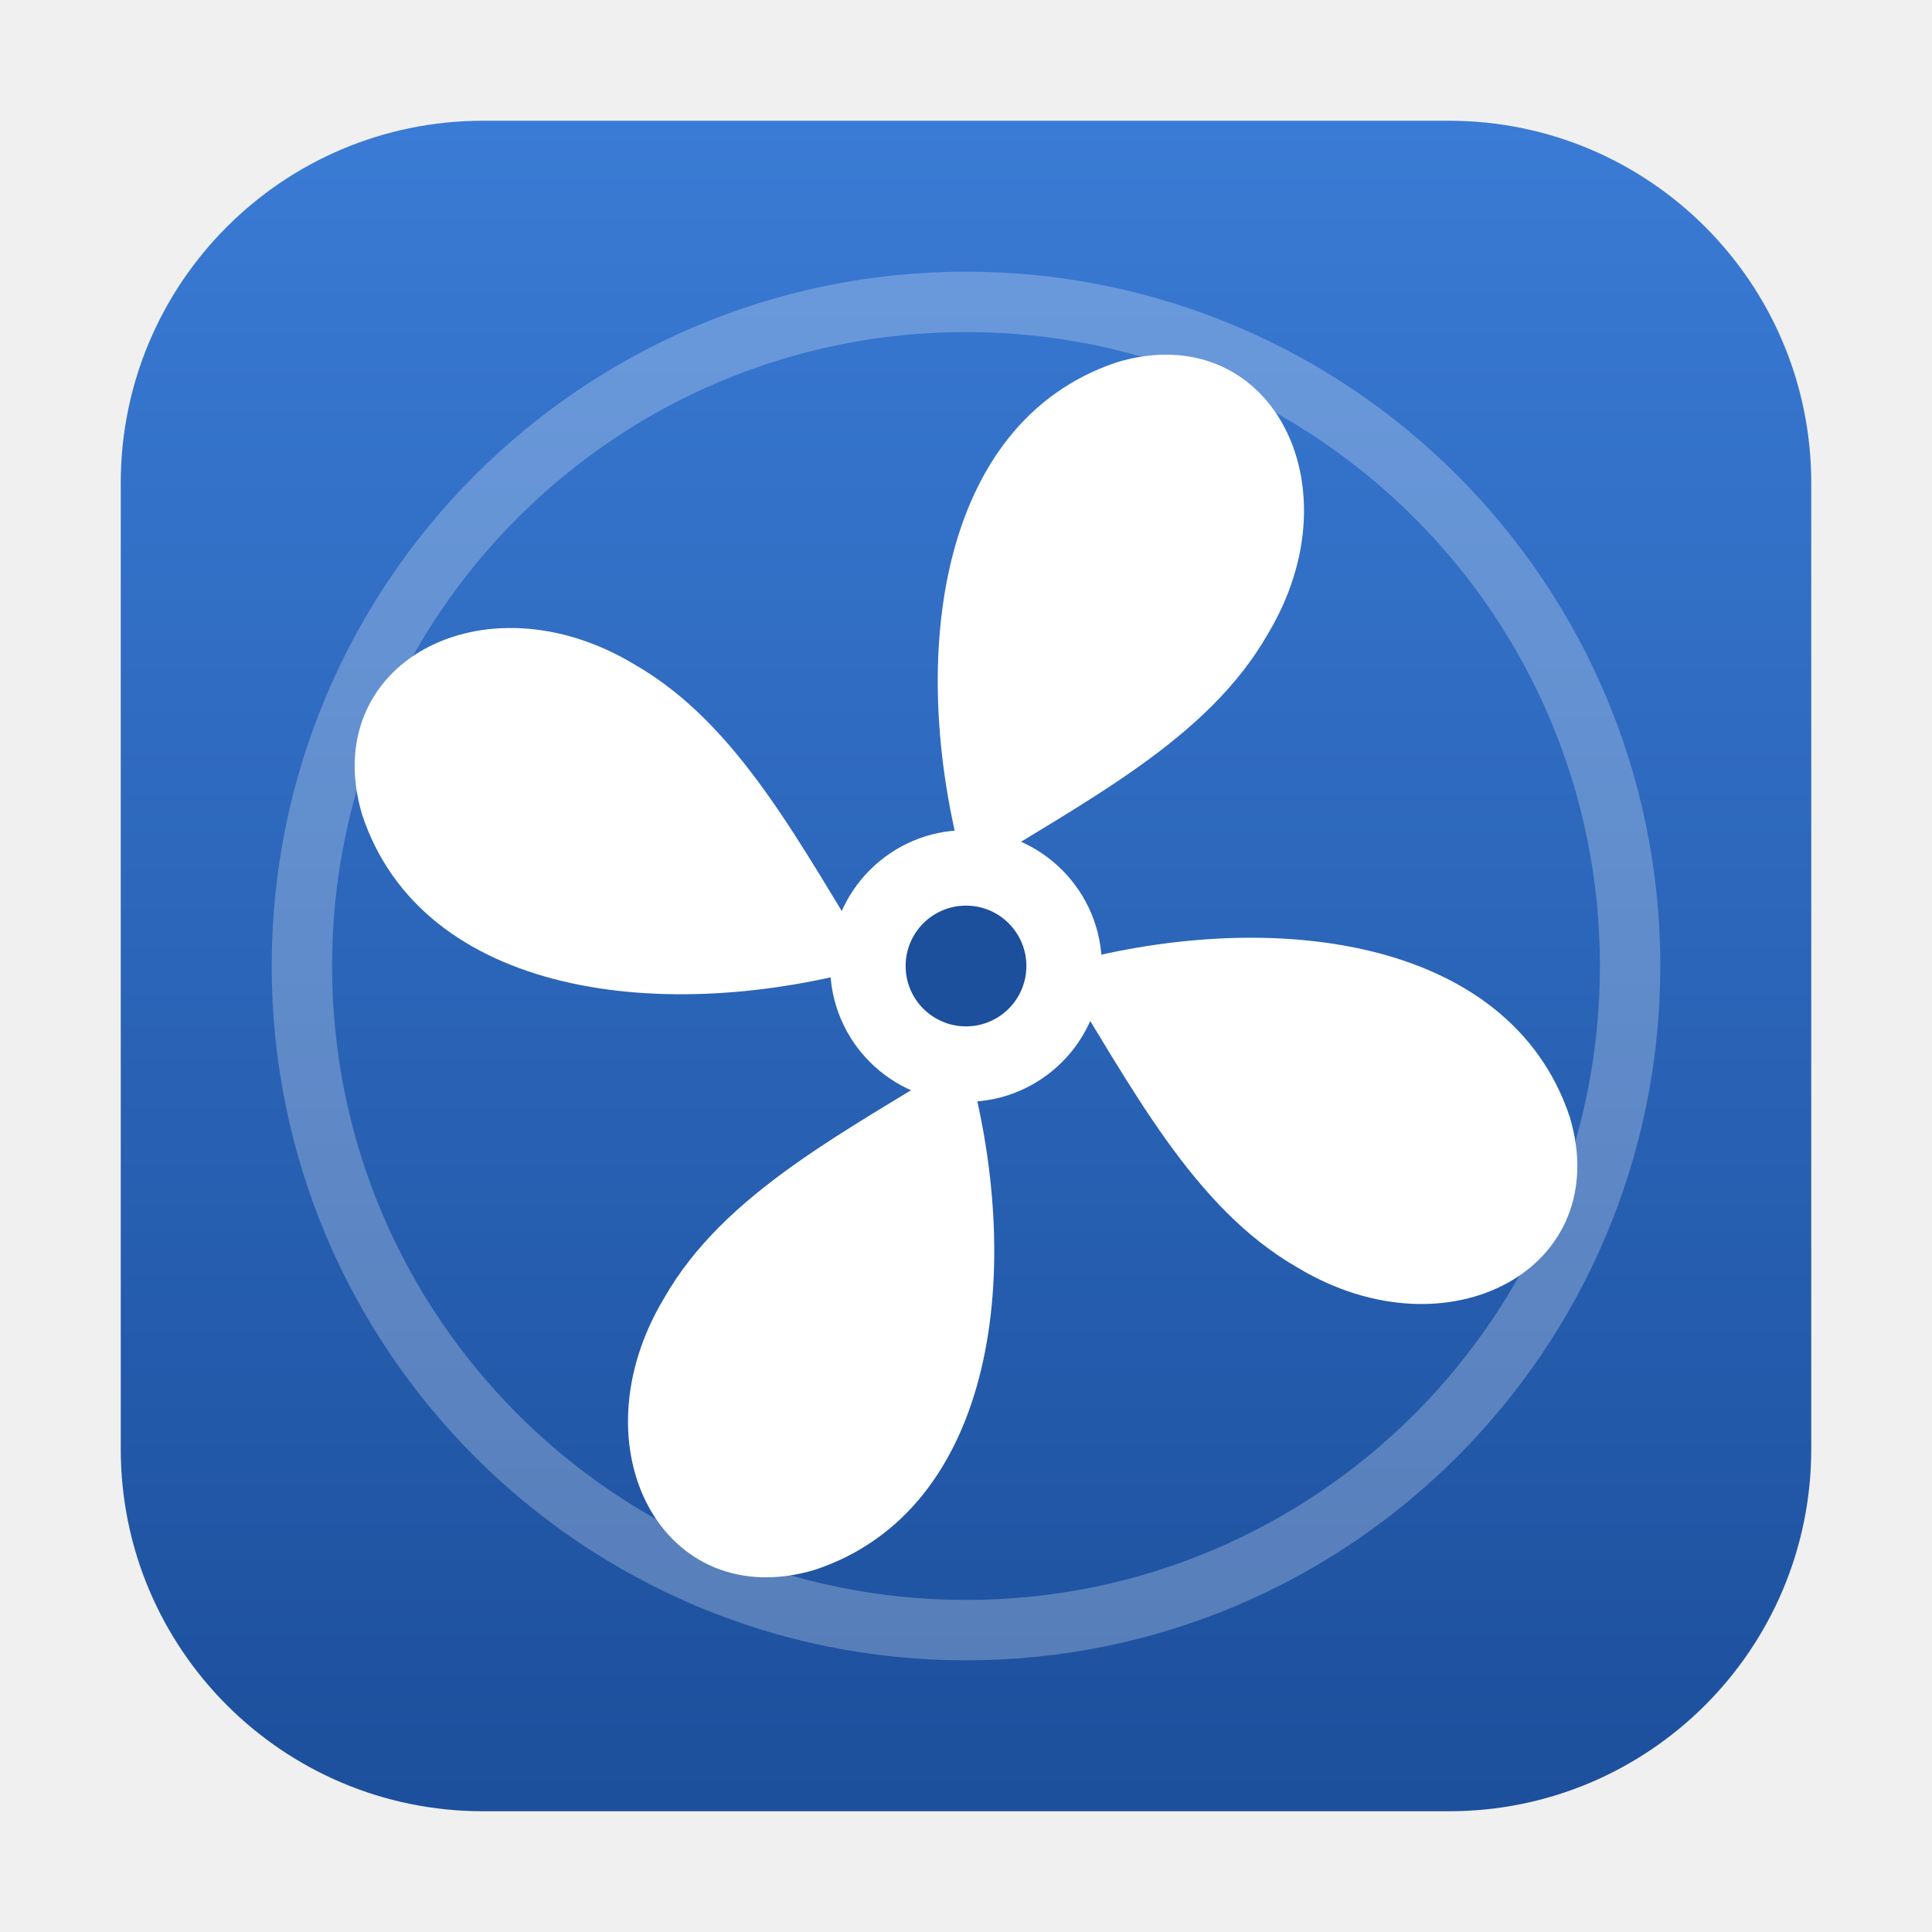
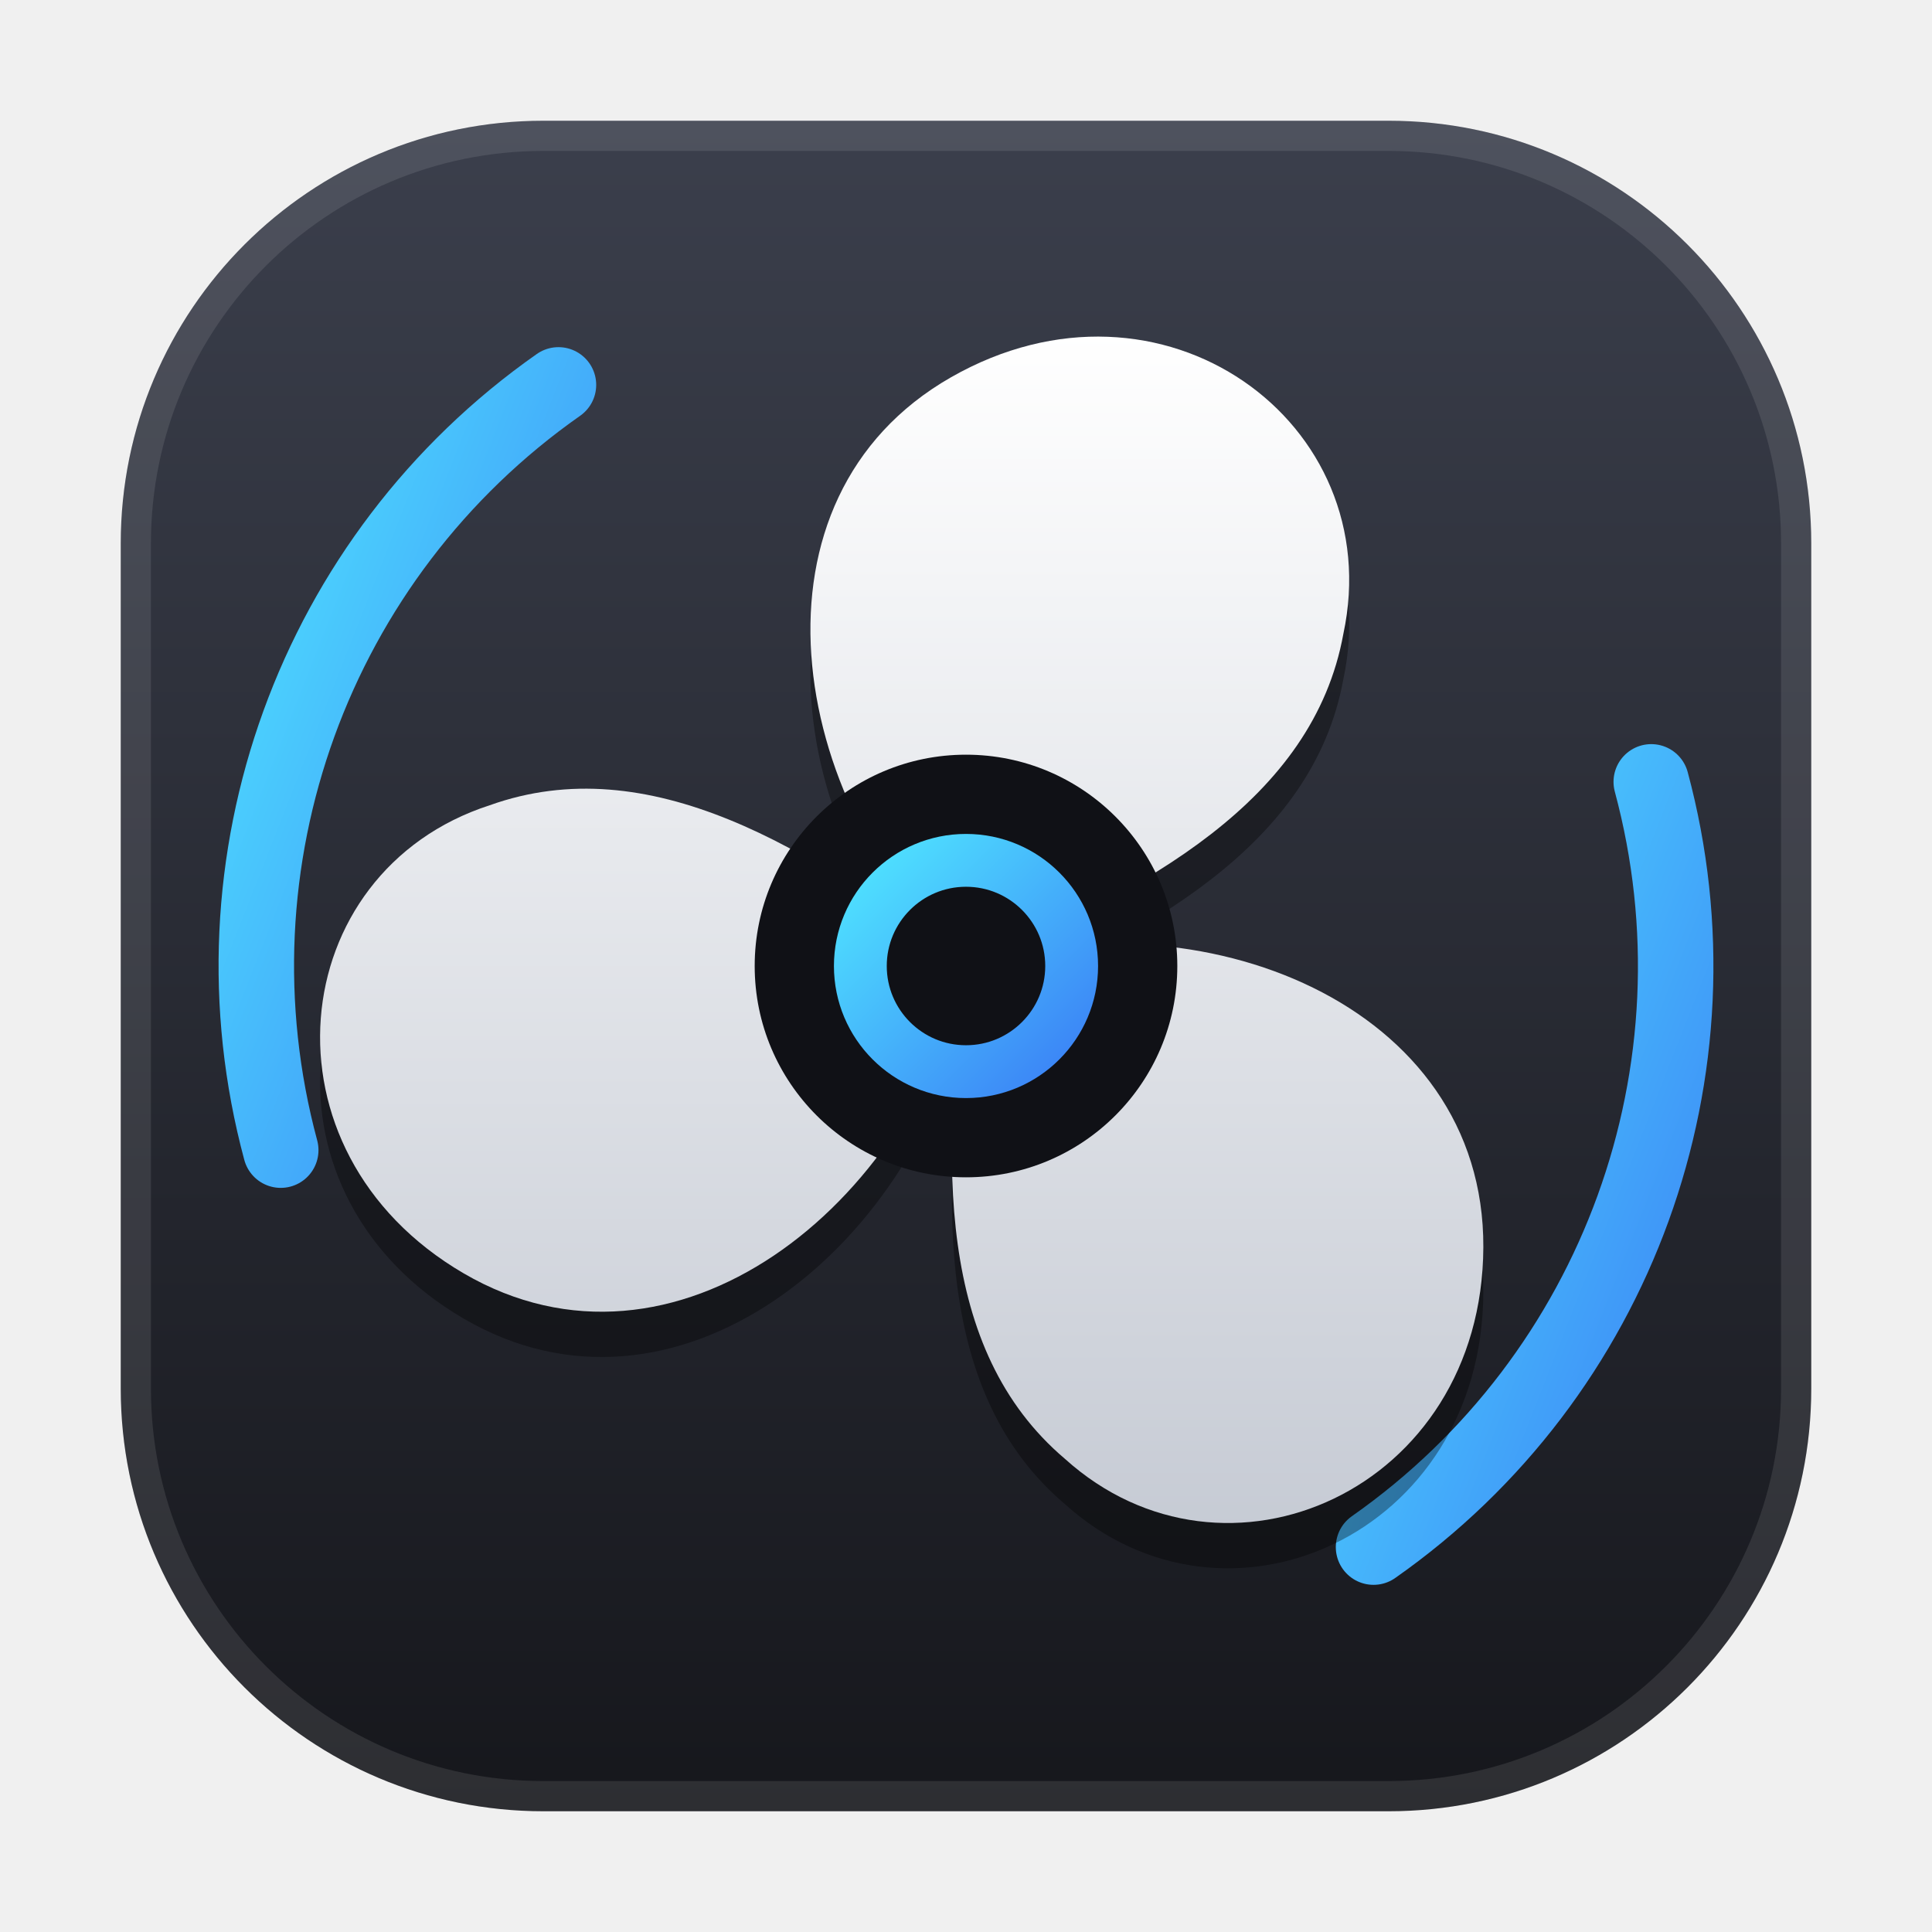
<svg xmlns="http://www.w3.org/2000/svg" viewBox="0 0 128 128">
  <defs>
-     <linearGradient id="g" x1="0" y1="0" x2="0" y2="1">
-       <stop offset="0" stop-color="#3a7bd5" />
-       <stop offset="1" stop-color="#1c4f9c" />
+     <linearGradient id="bg" x1="0" y1="0" x2="0" y2="1">
+       <stop offset="0" stop-color="#3b3f4c" />
+       <stop offset="1" stop-color="#16171c" />
    </linearGradient>
+     <linearGradient id="blade" gradientUnits="userSpaceOnUse" x1="0" y1="22" x2="0" y2="106">
+       <stop offset="0" stop-color="#ffffff" />
+       <stop offset="1" stop-color="#c3c8d2" />
+     </linearGradient>
+     <linearGradient id="air" x1="0" y1="0" x2="1" y2="1">
+       <stop offset="0" stop-color="#4fe3ff" />
+       <stop offset="1" stop-color="#3b82f6" />
+     </linearGradient>
+     <path id="b" d="M64 64C52 53 49 33 63 25c14-8 29 3 26 17-2 11-13 17-25 22z" />
+     <g id="blades">
+       <use href="#b" />
+       <use href="#b" transform="rotate(120 64 64)" />
+       <use href="#b" transform="rotate(240 64 64)" />
+     </g>
+     <mask id="fan">
+       <use href="#blades" fill="#fff" />
+     </mask>
  </defs>
-   <rect x="8" y="8" width="112" height="112" rx="24" fill="url(#g)" />
-   <circle cx="64" cy="64" r="44" fill="none" stroke="#fff" stroke-opacity=".25" stroke-width="4" />
-   <g fill="#fff">
-     <path id="b" d="M64 58c-4-14-2-30 10-34 10-3 16 8 10 18-4 7-12 11-20 16z" />
-     <use href="#b" transform="rotate(90 64 64)" />
-     <use href="#b" transform="rotate(180 64 64)" />
-     <use href="#b" transform="rotate(270 64 64)" />
-   </g>
-   <circle cx="64" cy="64" r="9" fill="#fff" />
-   <circle cx="64" cy="64" r="4" fill="#1c4f9c" />
+   <rect x="8" y="8" width="112" height="112" rx="28" fill="url(#bg)" />
+   <rect x="9" y="9" width="110" height="110" rx="27" fill="none" stroke="#fff" stroke-opacity=".1" stroke-width="2" />
+   <path d="M18.6 76.2A47 47 0 0 1 37 25.5" fill="none" stroke="url(#air)" stroke-width="5" stroke-linecap="round" />
+   <path d="M109.4 51.8A47 47 0 0 1 91 102.5" fill="none" stroke="url(#air)" stroke-width="5" stroke-linecap="round" />
+   <use href="#blades" fill="#000" opacity=".35" transform="translate(0 3)" />
+   <rect x="16" y="16" width="96" height="96" fill="url(#blade)" mask="url(#fan)" />
+   <circle cx="64" cy="64" r="14" fill="#101116" />
+   <circle cx="64" cy="64" r="7" fill="none" stroke="url(#air)" stroke-width="3.5" />
</svg>
